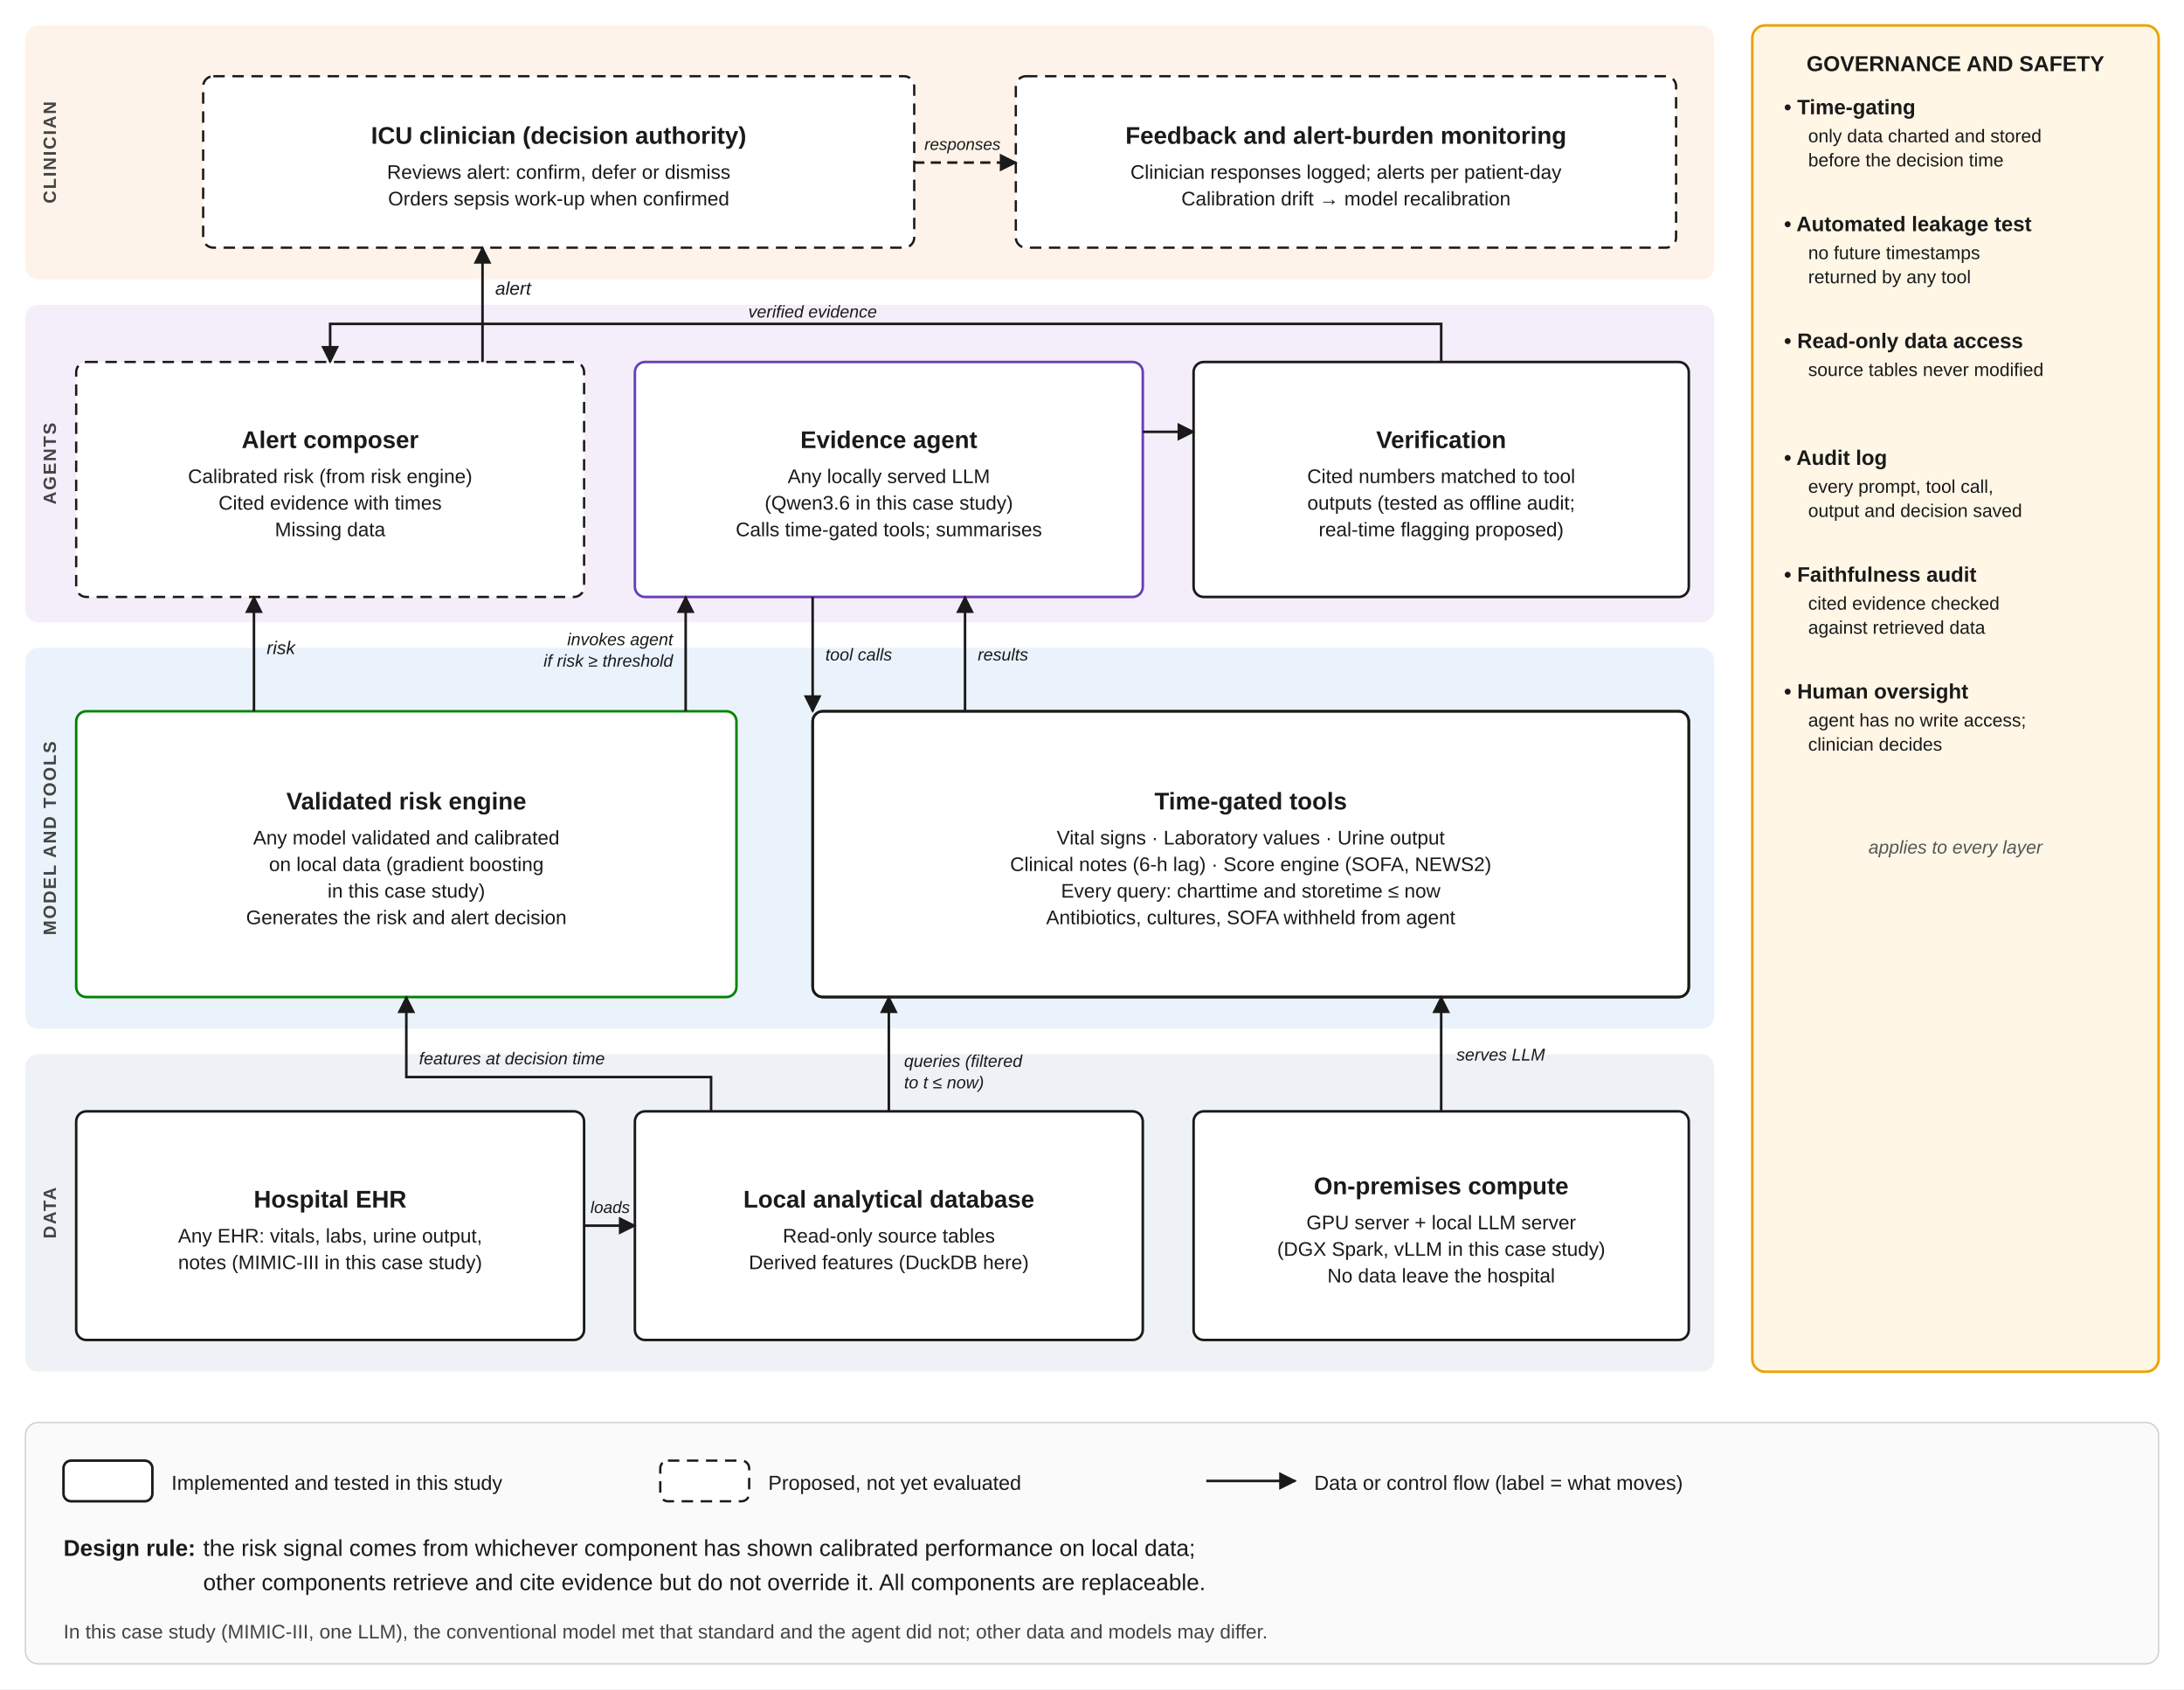
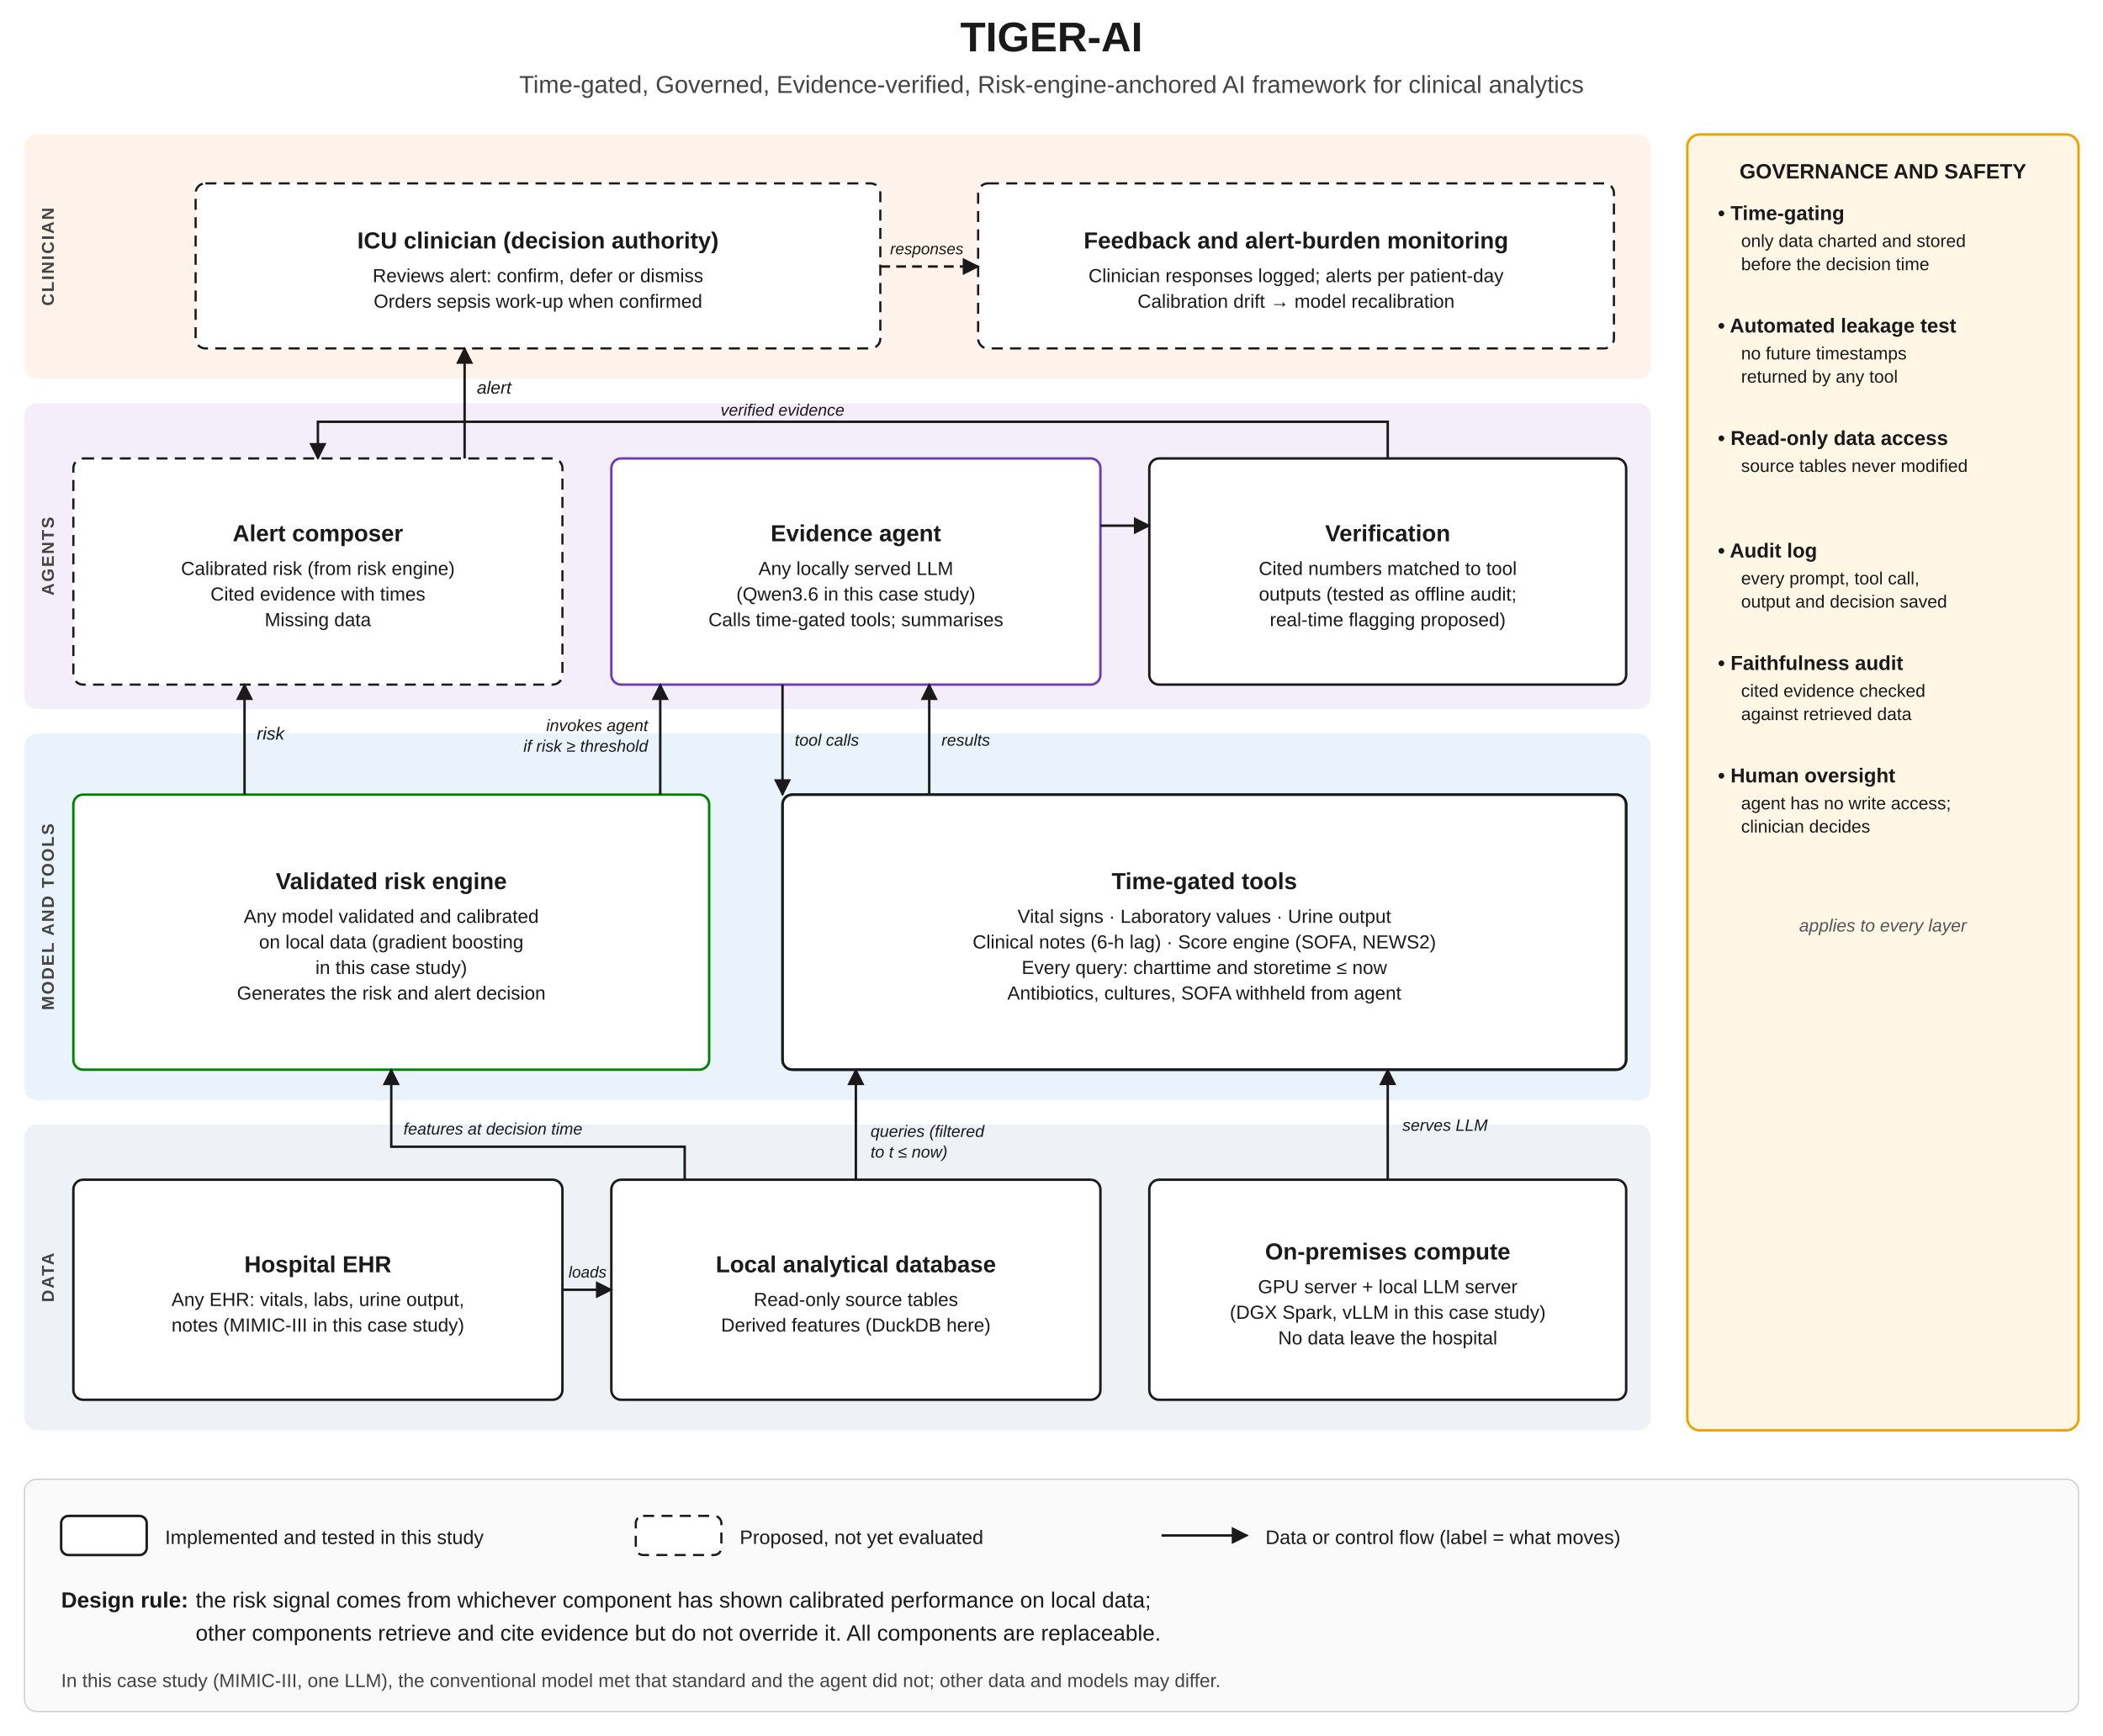
- <svg xmlns="http://www.w3.org/2000/svg" viewBox="0 0 1720 1330" width="1720" height="1330" font-family="Liberation Sans, Arial, Helvetica, sans-serif">
+ <svg xmlns="http://www.w3.org/2000/svg" viewBox="0 -90 1720 1420" width="1720" height="1420" font-family="Liberation Sans, Arial, Helvetica, sans-serif">
+   <rect x="0" y="-90" width="1720" height="90" fill="#ffffff" />
+   <text x="860.0" y="-48" text-anchor="middle" font-size="34" font-weight="bold" fill="#1a1a1a">TIGER-AI</text>
+   <text x="860.0" y="-14" text-anchor="middle" font-size="20" fill="#444444">Time-gated, Governed, Evidence-verified, Risk-engine-anchored AI framework for clinical analytics</text>
  <defs>
    <marker id="ah" viewBox="0 0 10 10" refX="9" refY="5" markerWidth="7" markerHeight="7" orient="auto-start-reverse">
      <path d="M0,0 L10,5 L0,10 z" fill="#1a1a1a" />
    </marker>
    <marker id="ahg" viewBox="0 0 10 10" refX="9" refY="5" markerWidth="7" markerHeight="7" orient="auto-start-reverse">
      <path d="M0,0 L10,5 L0,10 z" fill="#777" />
    </marker>
  </defs>
  <rect width="1720" height="1330" fill="#fff" />
  <rect x="20" y="20" width="1330" height="200" rx="10" fill="#fdf3ea" stroke="none" />
  <text transform="translate(44,120.0) rotate(-90)" text-anchor="middle" font-size="14" font-weight="bold" letter-spacing="1.2" fill="#444">CLINICIAN</text>
  <rect x="20" y="240" width="1330" height="250" rx="10" fill="#f3eefa" stroke="none" />
  <text transform="translate(44,365.0) rotate(-90)" text-anchor="middle" font-size="14" font-weight="bold" letter-spacing="1.2" fill="#444">AGENTS</text>
  <rect x="20" y="510" width="1330" height="300" rx="10" fill="#eaf3fc" stroke="none" />
  <text transform="translate(44,660.0) rotate(-90)" text-anchor="middle" font-size="14" font-weight="bold" letter-spacing="1.2" fill="#444">MODEL AND TOOLS</text>
  <rect x="20" y="830" width="1330" height="250" rx="10" fill="#eef1f5" stroke="none" />
  <text transform="translate(44,955.0) rotate(-90)" text-anchor="middle" font-size="14" font-weight="bold" letter-spacing="1.2" fill="#444">DATA</text>
  <rect x="160" y="60" width="560" height="135" rx="8" fill="#fff" stroke="#1a1a1a" stroke-width="1.8" stroke-dasharray="9,6" />
  <text x="440.0" y="113.225" text-anchor="middle" font-size="19" font-weight="bold" fill="#1a1a1a">ICU clinician (decision authority)</text>
  <text x="440.0" y="140.8" text-anchor="middle" font-size="15.5" fill="#1a1a1a">Reviews alert: confirm, defer or dismiss</text>
  <text x="440.0" y="161.725" text-anchor="middle" font-size="15.5" fill="#1a1a1a">Orders sepsis work-up when confirmed</text>
  <rect x="800" y="60" width="520" height="135" rx="8" fill="#fff" stroke="#1a1a1a" stroke-width="1.8" stroke-dasharray="9,6" />
  <text x="1060.0" y="113.225" text-anchor="middle" font-size="19" font-weight="bold" fill="#1a1a1a">Feedback and alert-burden monitoring</text>
  <text x="1060.0" y="140.8" text-anchor="middle" font-size="15.5" fill="#1a1a1a">Clinician responses logged; alerts per patient-day</text>
  <text x="1060.0" y="161.725" text-anchor="middle" font-size="15.5" fill="#1a1a1a">Calibration drift → model recalibration</text>
  <rect x="60" y="285" width="400" height="185" rx="8" fill="#fff" stroke="#1a1a1a" stroke-width="1.8" stroke-dasharray="9,6" />
  <text x="260.0" y="352.762" text-anchor="middle" font-size="19" font-weight="bold" fill="#1a1a1a">Alert composer</text>
  <text x="260.0" y="380.337" text-anchor="middle" font-size="15.5" fill="#1a1a1a">Calibrated risk (from risk engine)</text>
  <text x="260.0" y="401.262" text-anchor="middle" font-size="15.5" fill="#1a1a1a">Cited evidence with times</text>
  <text x="260.0" y="422.188" text-anchor="middle" font-size="15.5" fill="#1a1a1a">Missing data</text>
  <rect x="500" y="285" width="400" height="185" rx="8" fill="#fff" stroke="#6a3fb5" stroke-width="2" />
  <text x="700.0" y="352.762" text-anchor="middle" font-size="19" font-weight="bold" fill="#1a1a1a">Evidence agent</text>
  <text x="700.0" y="380.337" text-anchor="middle" font-size="15.5" fill="#1a1a1a">Any locally served LLM</text>
  <text x="700.0" y="401.262" text-anchor="middle" font-size="15.5" fill="#1a1a1a">(Qwen3.6 in this case study)</text>
  <text x="700.0" y="422.188" text-anchor="middle" font-size="15.5" fill="#1a1a1a">Calls time-gated tools; summarises</text>
  <rect x="940" y="285" width="390" height="185" rx="8" fill="#fff" stroke="#1a1a1a" stroke-width="2" />
  <text x="1135.0" y="352.762" text-anchor="middle" font-size="19" font-weight="bold" fill="#1a1a1a">Verification</text>
  <text x="1135.0" y="380.337" text-anchor="middle" font-size="15.5" fill="#1a1a1a">Cited numbers matched to tool</text>
  <text x="1135.0" y="401.262" text-anchor="middle" font-size="15.5" fill="#1a1a1a">outputs (tested as offline audit;</text>
  <text x="1135.0" y="422.188" text-anchor="middle" font-size="15.5" fill="#1a1a1a">real-time flagging proposed)</text>
  <rect x="60" y="560" width="520" height="225" rx="8" fill="#fff" stroke="#008300" stroke-width="2" />
  <text x="320.0" y="637.3" text-anchor="middle" font-size="19" font-weight="bold" fill="#1a1a1a">Validated risk engine</text>
  <text x="320.0" y="664.875" text-anchor="middle" font-size="15.5" fill="#1a1a1a">Any model validated and calibrated</text>
  <text x="320.0" y="685.8" text-anchor="middle" font-size="15.5" fill="#1a1a1a">on local data (gradient boosting</text>
  <text x="320.0" y="706.725" text-anchor="middle" font-size="15.5" fill="#1a1a1a">in this case study)</text>
  <text x="320.0" y="727.65" text-anchor="middle" font-size="15.5" fill="#1a1a1a">Generates the risk and alert decision</text>
  <rect x="640" y="560" width="690" height="225" rx="8" fill="#fff" stroke="#1a1a1a" stroke-width="2" />
  <text x="985.0" y="637.3" text-anchor="middle" font-size="19" font-weight="bold" fill="#1a1a1a">Time-gated tools</text>
  <text x="985.0" y="664.875" text-anchor="middle" font-size="15.5" fill="#1a1a1a">Vital signs  ·  Laboratory values  ·  Urine output</text>
  <text x="985.0" y="685.8" text-anchor="middle" font-size="15.5" fill="#1a1a1a">Clinical notes (6-h lag)  ·  Score engine (SOFA, NEWS2)</text>
  <text x="985.0" y="706.725" text-anchor="middle" font-size="15.5" fill="#1a1a1a">Every query: charttime and storetime ≤ now</text>
  <text x="985.0" y="727.65" text-anchor="middle" font-size="15.5" fill="#1a1a1a">Antibiotics, cultures, SOFA withheld from agent</text>
  <rect x="640" y="560" width="690" height="225" rx="8" fill="none" stroke="#1a1a1a" stroke-width="2" />
  <text x="985.0" y="679.15" text-anchor="middle" font-size="19" font-weight="bold" fill="#1a1a1a" />
  <rect x="60" y="875" width="400" height="180" rx="8" fill="#fff" stroke="#1a1a1a" stroke-width="2" />
  <text x="260.0" y="950.725" text-anchor="middle" font-size="19" font-weight="bold" fill="#1a1a1a">Hospital EHR</text>
  <text x="260.0" y="978.3" text-anchor="middle" font-size="15.5" fill="#1a1a1a">Any EHR: vitals, labs, urine output,</text>
  <text x="260.0" y="999.225" text-anchor="middle" font-size="15.5" fill="#1a1a1a">notes (MIMIC-III in this case study)</text>
  <rect x="500" y="875" width="400" height="180" rx="8" fill="#fff" stroke="#1a1a1a" stroke-width="2" />
  <text x="700.0" y="950.725" text-anchor="middle" font-size="19" font-weight="bold" fill="#1a1a1a">Local analytical database</text>
  <text x="700.0" y="978.3" text-anchor="middle" font-size="15.5" fill="#1a1a1a">Read-only source tables</text>
  <text x="700.0" y="999.225" text-anchor="middle" font-size="15.5" fill="#1a1a1a">Derived features (DuckDB here)</text>
  <rect x="940" y="875" width="390" height="180" rx="8" fill="#fff" stroke="#1a1a1a" stroke-width="2" />
  <text x="1135.0" y="940.262" text-anchor="middle" font-size="19" font-weight="bold" fill="#1a1a1a">On-premises compute</text>
  <text x="1135.0" y="967.837" text-anchor="middle" font-size="15.5" fill="#1a1a1a">GPU server + local LLM server</text>
  <text x="1135.0" y="988.762" text-anchor="middle" font-size="15.5" fill="#1a1a1a">(DGX Spark, vLLM in this case study)</text>
  <text x="1135.0" y="1009.687" text-anchor="middle" font-size="15.5" fill="#1a1a1a">No data leave the hospital</text>
  <rect x="1380" y="20" width="320" height="1060" rx="10" fill="#fff6e6" stroke="#eda100" stroke-width="2" />
  <text x="1540" y="56" text-anchor="middle" font-size="17" font-weight="bold" fill="#1a1a1a">GOVERNANCE AND SAFETY</text>
  <text x="1405" y="90" font-size="16.5" font-weight="bold" fill="#1a1a1a">• Time-gating</text>
  <text x="1424" y="112" font-size="14.5" fill="#1a1a1a">only data charted and stored</text>
  <text x="1424" y="131" font-size="14.5" fill="#1a1a1a">before the decision time</text>
  <text x="1405" y="182" font-size="16.5" font-weight="bold" fill="#1a1a1a">• Automated leakage test</text>
  <text x="1424" y="204" font-size="14.5" fill="#1a1a1a">no future timestamps</text>
  <text x="1424" y="223" font-size="14.5" fill="#1a1a1a">returned by any tool</text>
  <text x="1405" y="274" font-size="16.5" font-weight="bold" fill="#1a1a1a">• Read-only data access</text>
  <text x="1424" y="296" font-size="14.5" fill="#1a1a1a">source tables never modified</text>
  <text x="1405" y="366" font-size="16.5" font-weight="bold" fill="#1a1a1a">• Audit log</text>
  <text x="1424" y="388" font-size="14.5" fill="#1a1a1a">every prompt, tool call,</text>
  <text x="1424" y="407" font-size="14.5" fill="#1a1a1a">output and decision saved</text>
  <text x="1405" y="458" font-size="16.5" font-weight="bold" fill="#1a1a1a">• Faithfulness audit</text>
  <text x="1424" y="480" font-size="14.5" fill="#1a1a1a">cited evidence checked</text>
  <text x="1424" y="499" font-size="14.5" fill="#1a1a1a">against retrieved data</text>
  <text x="1405" y="550" font-size="16.5" font-weight="bold" fill="#1a1a1a">• Human oversight</text>
  <text x="1424" y="572" font-size="14.5" fill="#1a1a1a">agent has no write access;</text>
  <text x="1424" y="591" font-size="14.5" fill="#1a1a1a">clinician decides</text>
  <text x="1540" y="672" text-anchor="middle" font-size="14.5" font-style="italic" fill="#555">applies to every layer</text>
  <polyline points="460,965 500,965" fill="none" stroke="#1a1a1a" stroke-width="2" marker-end="url(#ah)" />
  <text x="465" y="955.0" text-anchor="start" font-size="13" font-style="italic" fill="#1a1a1a">loads</text>
  <polyline points="700,875 700,785" fill="none" stroke="#1a1a1a" stroke-width="2" marker-end="url(#ah)" />
  <text x="712" y="840.0" text-anchor="start" font-size="13.5" font-style="italic" fill="#1a1a1a">queries (filtered</text>
  <text x="712" y="856.875" text-anchor="start" font-size="13.5" font-style="italic" fill="#1a1a1a">to t ≤ now)</text>
  <polyline points="560,875 560,848 320,848 320,785" fill="none" stroke="#1a1a1a" stroke-width="2" marker-end="url(#ah)" />
  <text x="330" y="838.0" text-anchor="start" font-size="13.5" font-style="italic" fill="#1a1a1a">features at decision time</text>
  <polyline points="1135,875 1135,785" fill="none" stroke="#1a1a1a" stroke-width="2" marker-end="url(#ah)" />
  <text x="1147" y="835.0" text-anchor="start" font-size="13.5" font-style="italic" fill="#1a1a1a">serves LLM</text>
  <polyline points="760,560 760,470" fill="none" stroke="#1a1a1a" stroke-width="2" marker-end="url(#ah)" />
  <text x="770" y="520.0" text-anchor="start" font-size="13.5" font-style="italic" fill="#1a1a1a">results</text>
  <polyline points="640,470 640,560" fill="none" stroke="#1a1a1a" stroke-width="2" marker-end="url(#ah)" />
  <text x="650" y="520.0" text-anchor="start" font-size="13.5" font-style="italic" fill="#1a1a1a">tool calls</text>
  <polyline points="200,560 200,470" fill="none" stroke="#1a1a1a" stroke-width="2" marker-end="url(#ah)" />
  <text x="210" y="515.0" text-anchor="start" font-size="14.5" font-style="italic" fill="#1a1a1a">risk</text>
  <polyline points="540,560 540,470" fill="none" stroke="#1a1a1a" stroke-width="2" marker-end="url(#ah)" />
  <text x="530" y="508.0" text-anchor="end" font-size="13.5" font-style="italic" fill="#1a1a1a">invokes agent</text>
  <text x="530" y="524.875" text-anchor="end" font-size="13.5" font-style="italic" fill="#1a1a1a">if risk ≥ threshold</text>
  <polyline points="900,340 940,340" fill="none" stroke="#1a1a1a" stroke-width="2" marker-end="url(#ah)" />
  <polyline points="1135,285 1135,255 260,255 260,285" fill="none" stroke="#1a1a1a" stroke-width="2" marker-end="url(#ah)" />
  <text x="640" y="250.0" text-anchor="middle" font-size="13.5" font-style="italic" fill="#1a1a1a">verified evidence</text>
  <polyline points="380,285 380,195" fill="none" stroke="#1a1a1a" stroke-width="2" marker-end="url(#ah)" />
  <text x="390" y="232" font-size="14.5" font-style="italic" fill="#1a1a1a">alert</text>
  <polyline points="720,128 800,128" fill="none" stroke="#1a1a1a" stroke-width="2" stroke-dasharray="8,5" marker-end="url(#ah)" />
  <text x="728" y="118.0" text-anchor="start" font-size="13" font-style="italic" fill="#1a1a1a">responses</text>
  <rect x="20" y="1120" width="1680" height="190" rx="10" fill="#fafafa" stroke="#ccc" />
  <rect x="50" y="1150" width="70" height="32" rx="6" fill="#fff" stroke="#1a1a1a" stroke-width="2" />
  <text x="135" y="1173" font-size="16" fill="#1a1a1a">Implemented and tested in this study</text>
  <rect x="520" y="1150" width="70" height="32" rx="6" fill="#fff" stroke="#1a1a1a" stroke-width="1.8" stroke-dasharray="9,6" />
  <text x="605" y="1173" font-size="16" fill="#1a1a1a">Proposed, not yet evaluated</text>
  <line x1="950" y1="1166" x2="1020" y2="1166" stroke="#1a1a1a" stroke-width="2" marker-end="url(#ah)" />
  <text x="1035" y="1173" font-size="16" fill="#1a1a1a">Data or control flow (label = what moves)</text>
  <text x="50" y="1225" font-size="18" font-weight="bold" fill="#1a1a1a">Design rule:</text>
  <text x="160" y="1225" font-size="18" fill="#1a1a1a">the risk signal comes from whichever component has shown calibrated performance on local data;</text>
  <text x="160" y="1252" font-size="18" fill="#1a1a1a">other components retrieve and cite evidence but do not override it. All components are replaceable.</text>
  <text x="50" y="1290" font-size="15.5" fill="#444">In this case study (MIMIC-III, one LLM), the conventional model met that standard and the agent did not; other data and models may differ.</text>
</svg>
